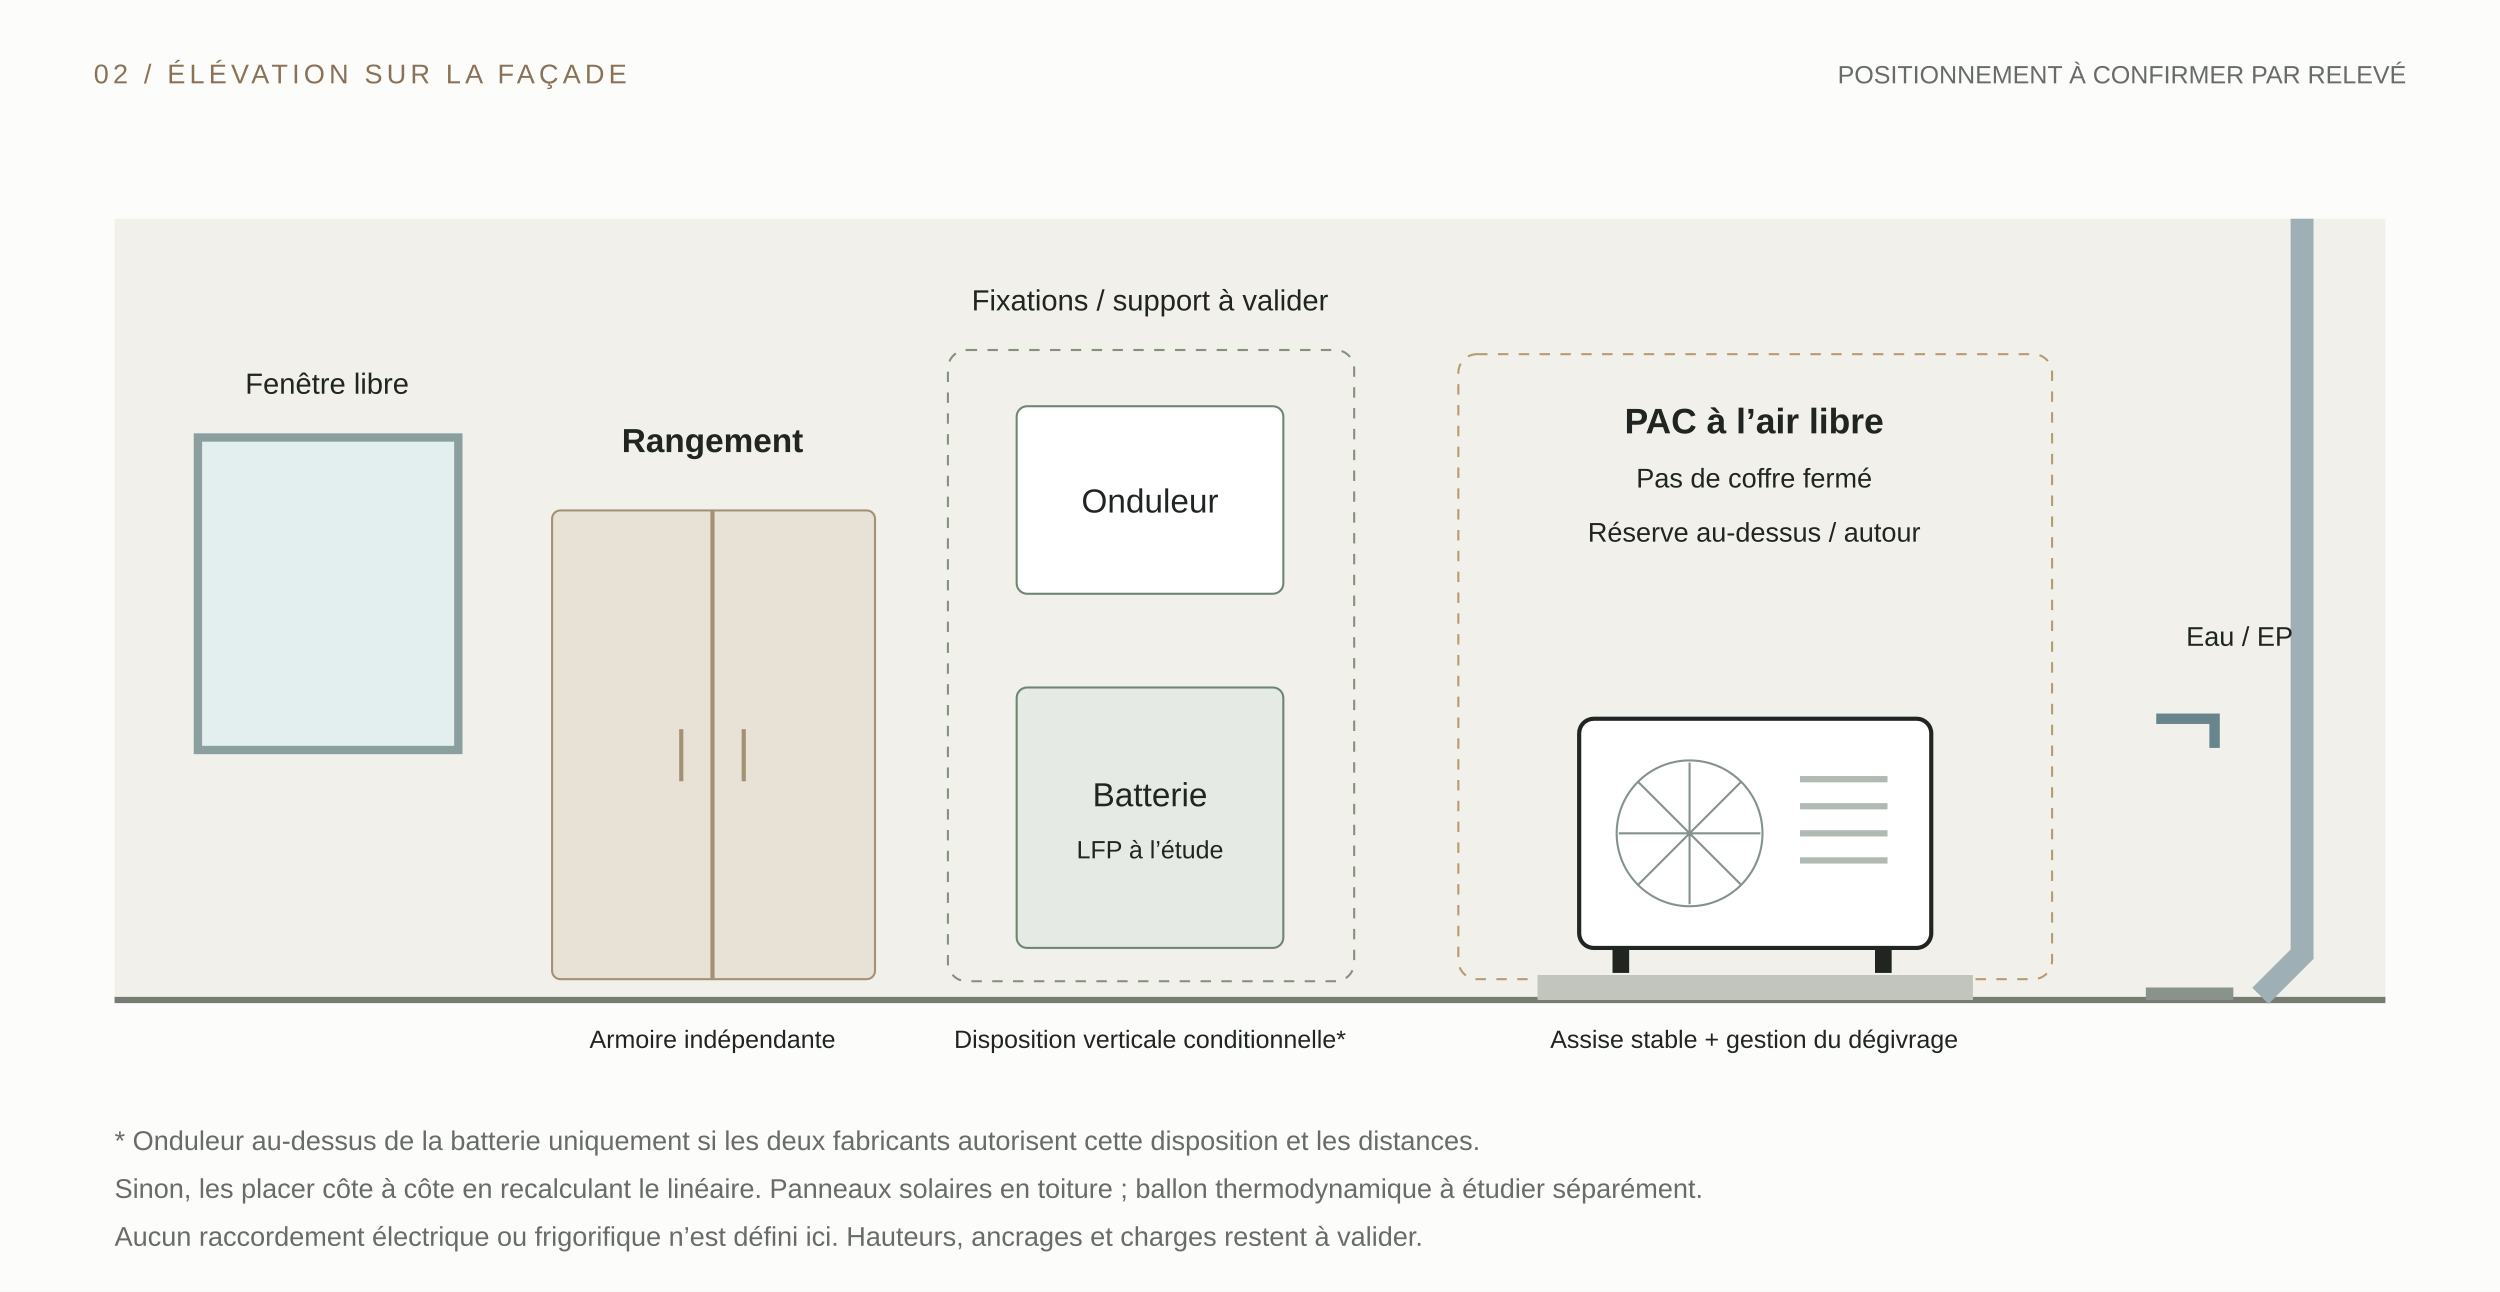
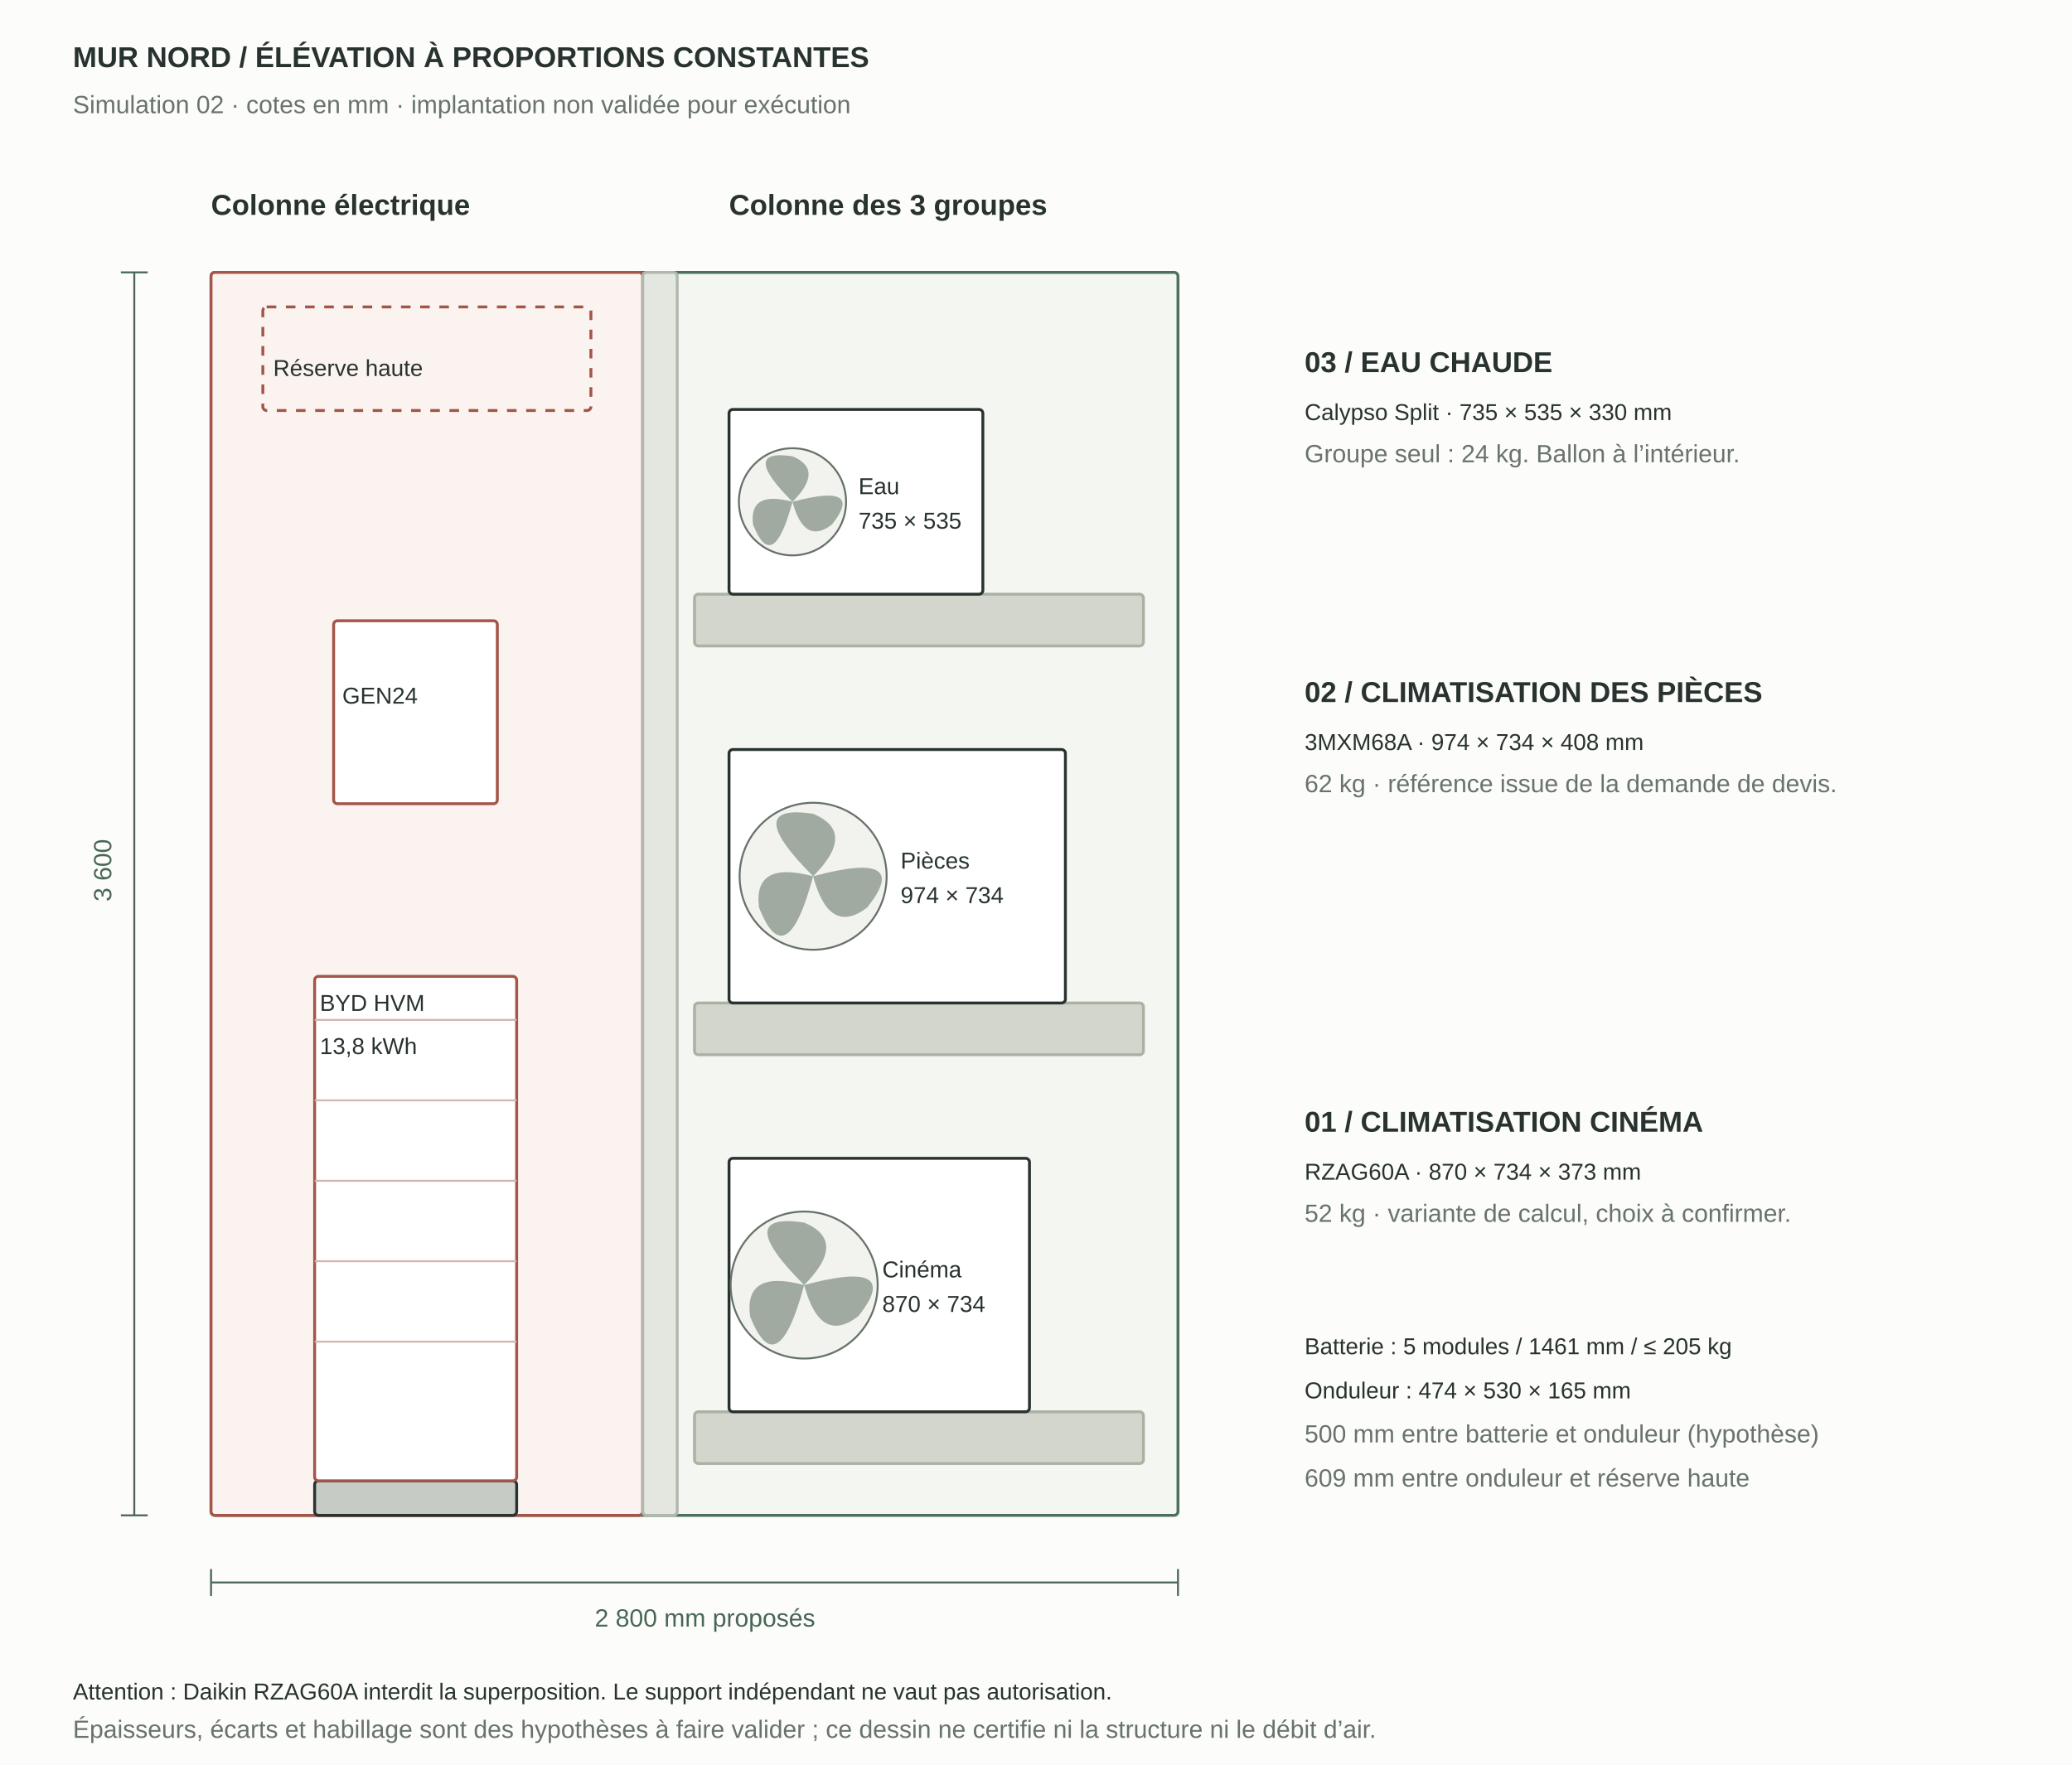
- <svg xmlns="http://www.w3.org/2000/svg" viewBox="0 0 1200 620" role="img" aria-labelledby="title desc">
-   <rect width="1200" height="620" fill="#fcfcfa" />
-   <g font-family="Arial,sans-serif" fill="#202522">
-     <text x="45" y="40" font-size="13" letter-spacing="2" fill="#8a7258">02 / ÉLÉVATION SUR LA FAÇADE</text>
-     <text x="1155" y="40" text-anchor="end" font-size="12" fill="#686c68">POSITIONNEMENT À CONFIRMER PAR RELEVÉ</text>
-     <rect x="55" y="105" width="1090" height="375" fill="#f1f0eb" />
-     <path d="M55 480H1145" stroke="#777c72" stroke-width="3" />
-     <rect x="95" y="210" width="125" height="150" fill="#e3eeee" stroke="#8b9f9e" stroke-width="4" />
-     <text x="157" y="189" text-anchor="middle" font-size="14">Fenêtre libre</text>
-     <rect x="265" y="245" width="155" height="225" rx="4" fill="#e7e1d6" stroke="#a29175" />
-     <path d="M342 245V470M327 350v25M357 350v25" stroke="#a29175" stroke-width="2" />
-     <text x="342" y="217" text-anchor="middle" font-size="16" font-weight="bold">Rangement</text>
-     <text x="342" y="503" text-anchor="middle" font-size="12">Armoire indépendante</text>
-     <rect x="455" y="168" width="195" height="303" rx="9" fill="none" stroke="#83937a" stroke-dasharray="5 5" />
-     <rect x="488" y="195" width="128" height="90" rx="5" fill="#fff" stroke="#6d866f" />
-     <text x="552" y="246" text-anchor="middle" font-size="16">Onduleur</text>
-     <rect x="488" y="330" width="128" height="125" rx="5" fill="#e5ebe4" stroke="#6d866f" />
-     <text x="552" y="387" text-anchor="middle" font-size="16">Batterie</text>
-     <text x="552" y="412" text-anchor="middle" font-size="12">LFP à l’étude</text>
-     <text x="552" y="149" text-anchor="middle" font-size="14">Fixations / support à valider</text>
-     <text x="552" y="503" text-anchor="middle" font-size="12">Disposition verticale conditionnelle*</text>
-     <rect x="700" y="170" width="285" height="300" rx="9" fill="none" stroke="#b79a70" stroke-dasharray="5 5" />
-     <rect x="758" y="345" width="169" height="110" rx="7" fill="#fff" stroke="#202522" stroke-width="2" />
-     <circle cx="811" cy="400" r="35" fill="none" stroke="#84928b" />
-     <path d="M777 400h68M811 366v68M786 375l50 50M786 425l50-50" stroke="#84928b" />
-     <path d="M864 374h42M864 387h42M864 400h42M864 413h42" stroke="#b1b9b3" stroke-width="3" />
-     <path d="M778 455v12M904 455v12" stroke="#202522" stroke-width="8" />
-     <rect x="738" y="468" width="209" height="12" fill="#c2c5bd" />
-     <text x="842" y="208" text-anchor="middle" font-size="17" font-weight="bold">PAC à l’air libre</text>
-     <text x="842" y="234" text-anchor="middle" font-size="13">Pas de coffre fermé</text>
-     <text x="842" y="260" text-anchor="middle" font-size="13">Réserve au-dessus / autour</text>
-     <text x="842" y="503" text-anchor="middle" font-size="12">Assise stable + gestion du dégivrage</text>
-     <path d="M1105 105V458l-20 20" fill="none" stroke="#9eafb5" stroke-width="11" />
-     <path d="M1035 345h28v14" fill="none" stroke="#68848c" stroke-width="5" />
-     <text x="1075" y="310" text-anchor="middle" font-size="13">Eau / EP</text>
-     <rect x="1030" y="474" width="42" height="6" fill="#89938c" />
-     <text x="55" y="552" font-size="13" fill="#686c68">* Onduleur au-dessus de la batterie uniquement si les deux fabricants autorisent cette disposition et les distances.</text>
-     <text x="55" y="575" font-size="13" fill="#686c68">Sinon, les placer côte à côte en recalculant le linéaire. Panneaux solaires en toiture ; ballon thermodynamique à étudier séparément.</text>
-     <text x="55" y="598" font-size="13" fill="#686c68">Aucun raccordement électrique ou frigorifique n’est défini ici. Hauteurs, ancrages et charges restent à valider.</text>
-   </g>
+ <svg xmlns="http://www.w3.org/2000/svg" viewBox="0 0 1080 920" role="img">
+   <rect width="100%" height="100%" fill="#fcfcfa" />
+   <style>text{font-family:Arial,sans-serif;fill:#28332f}.small{font-size:12px}.label{font-size:15px;font-weight:bold}.note{font-size:13px;fill:#68736c}.dim{font-size:13px;fill:#496655}</style>
+   <text x="38" y="35" class="label">MUR NORD / ÉLÉVATION À PROPORTIONS CONSTANTES</text>
+   <text x="38" y="59" class="note">Simulation 02 · cotes en mm · implantation non validée pour exécution</text>
+   <rect x="110.0" y="142.0" width="504.0" height="648.0" rx="2" fill="#f4f6f1" stroke="#4c705c" stroke-width="1.5" />
+   <rect x="110.0" y="142.0" width="225.0" height="648.0" rx="2" fill="#fbf3ef" stroke="#a45448" stroke-width="1.5" />
+   <rect x="335.0" y="142.0" width="18.0" height="648.0" rx="2" fill="#e4e6e0" stroke="#b0b8ad" stroke-width="1.5" />
+   <rect x="164.0" y="772.0" width="105.3" height="18.0" rx="2" fill="#c7cbc5" stroke="#28332f" stroke-width="1.5" />
+   <rect x="164.0" y="509.02" width="105.3" height="262.98" rx="2" fill="#fff" stroke="#a45448" stroke-width="1.5" />
+   <path d="M164.0 699.46h105.3" stroke="#d5b4ad" />
+   <path d="M164.0 657.52h105.3" stroke="#d5b4ad" />
+   <path d="M164.0 615.58h105.3" stroke="#d5b4ad" />
+   <path d="M164.0 573.64h105.3" stroke="#d5b4ad" />
+   <path d="M164.0 531.7h105.3" stroke="#d5b4ad" />
+   <text x="166.7" y="527.02" class="small">BYD HVM</text>
+   <text x="166.7" y="549.52" class="small">13,8 kWh</text>
+   <rect x="173.9" y="323.62" width="85.32" height="95.4" rx="2" fill="#fff" stroke="#a45448" stroke-width="1.5" />
+   <text x="178.4" y="366.82" class="small">GEN24</text>
+   <rect x="137.0" y="160.0" width="171.0" height="54.0" rx="2" fill="none" stroke="#a45448" stroke-width="1.5" stroke-dasharray="5 5" />
+   <text x="142.4" y="196.0" class="small">Réserve haute</text>
+   <rect x="362.0" y="736.0" width="234.0" height="27.0" rx="2" fill="#d2d6cd" stroke="#aab2a4" stroke-width="1.5" />
+   <rect x="362.0" y="522.88" width="234.0" height="27.0" rx="2" fill="#d2d6cd" stroke="#aab2a4" stroke-width="1.5" />
+   <rect x="362.0" y="309.76" width="234.0" height="27.0" rx="2" fill="#d2d6cd" stroke="#aab2a4" stroke-width="1.5" />
+   <rect x="380.0" y="603.88" width="156.6" height="132.12" rx="2" fill="#fff" stroke="#28332f" stroke-width="1.5" />
+   <circle cx="419.15" cy="669.94" r="38.315" fill="#f2f3ef" stroke="#67726a" />
+   <path d="M419.15 669.94q-38.315 -38.315 0 -32.568q22.989 9.579 0 32.568" fill="#a0aaa1" transform="rotate(0 419.15 669.94)" />
+   <path d="M419.15 669.94q-38.315 -38.315 0 -32.568q22.989 9.579 0 32.568" fill="#a0aaa1" transform="rotate(120 419.15 669.94)" />
+   <path d="M419.15 669.94q-38.315 -38.315 0 -32.568q22.989 9.579 0 32.568" fill="#a0aaa1" transform="rotate(240 419.15 669.94)" />
+   <text x="459.866" y="665.94" class="small">Cinéma</text>
+   <text x="459.866" y="683.94" class="small">870 × 734</text>
+   <rect x="380.0" y="390.76" width="175.32" height="132.12" rx="2" fill="#fff" stroke="#28332f" stroke-width="1.5" />
+   <circle cx="423.83" cy="456.82" r="38.315" fill="#f2f3ef" stroke="#67726a" />
+   <path d="M423.83 456.82q-38.315 -38.315 0 -32.568q22.989 9.579 0 32.568" fill="#a0aaa1" transform="rotate(0 423.83 456.82)" />
+   <path d="M423.83 456.82q-38.315 -38.315 0 -32.568q22.989 9.579 0 32.568" fill="#a0aaa1" transform="rotate(120 423.83 456.82)" />
+   <path d="M423.83 456.82q-38.315 -38.315 0 -32.568q22.989 9.579 0 32.568" fill="#a0aaa1" transform="rotate(240 423.83 456.82)" />
+   <text x="469.413" y="452.82" class="small">Pièces</text>
+   <text x="469.413" y="470.82" class="small">974 × 734</text>
+   <rect x="380.0" y="213.46" width="132.3" height="96.3" rx="2" fill="#fff" stroke="#28332f" stroke-width="1.5" />
+   <circle cx="413.075" cy="261.61" r="27.927" fill="#f2f3ef" stroke="#67726a" />
+   <path d="M413.075 261.61q-27.927 -27.927 0 -23.738q16.756 6.982 0 23.738" fill="#a0aaa1" transform="rotate(0 413.075 261.61)" />
+   <path d="M413.075 261.61q-27.927 -27.927 0 -23.738q16.756 6.982 0 23.738" fill="#a0aaa1" transform="rotate(120 413.075 261.61)" />
+   <path d="M413.075 261.61q-27.927 -27.927 0 -23.738q16.756 6.982 0 23.738" fill="#a0aaa1" transform="rotate(240 413.075 261.61)" />
+   <text x="447.473" y="257.61" class="small">Eau</text>
+   <text x="447.473" y="275.61" class="small">735 × 535</text>
+   <path d="M70 790V142.0M63 790h14M63 142.0h14" stroke="#496655" fill="none" />
+   <text x="58" y="470" class="dim" transform="rotate(-90 58 470)">3 600</text>
+   <path d="M110 825H614.0M110 818v14M614.0 818v14" stroke="#496655" />
+   <text x="310" y="848" class="dim">2 800 mm proposés</text>
+   <text x="680" y="194" class="label">03 / EAU CHAUDE</text>
+   <text x="680" y="219" class="small">Calypso Split · 735 × 535 × 330 mm</text>
+   <text x="680" y="241" class="note">Groupe seul : 24 kg. Ballon à l’intérieur.</text>
+   <text x="680" y="366" class="label">02 / CLIMATISATION DES PIÈCES</text>
+   <text x="680" y="391" class="small">3MXM68A · 974 × 734 × 408 mm</text>
+   <text x="680" y="413" class="note">62 kg · référence issue de la demande de devis.</text>
+   <text x="680" y="590" class="label">01 / CLIMATISATION CINÉMA</text>
+   <text x="680" y="615" class="small">RZAG60A · 870 × 734 × 373 mm</text>
+   <text x="680" y="637" class="note">52 kg · variante de calcul, choix à confirmer.</text>
+   <text x="680" y="706" class="small">Batterie : 5 modules / 1461 mm / ≤ 205 kg</text>
+   <text x="680" y="729" class="small">Onduleur : 474 × 530 × 165 mm</text>
+   <text x="680" y="752" class="note">500 mm entre batterie et onduleur (hypothèse)</text>
+   <text x="680" y="775" class="note">609 mm entre onduleur et réserve haute</text>
+   <text x="110" y="112" class="label">Colonne électrique</text>
+   <text x="380" y="112" class="label">Colonne des 3 groupes</text>
+   <text x="38" y="886" class="small">Attention : Daikin RZAG60A interdit la superposition. Le support indépendant ne vaut pas autorisation.</text>
+   <text x="38" y="906" class="note">Épaisseurs, écarts et habillage sont des hypothèses à faire valider ; ce dessin ne certifie ni la structure ni le débit d’air.</text>
</svg>
